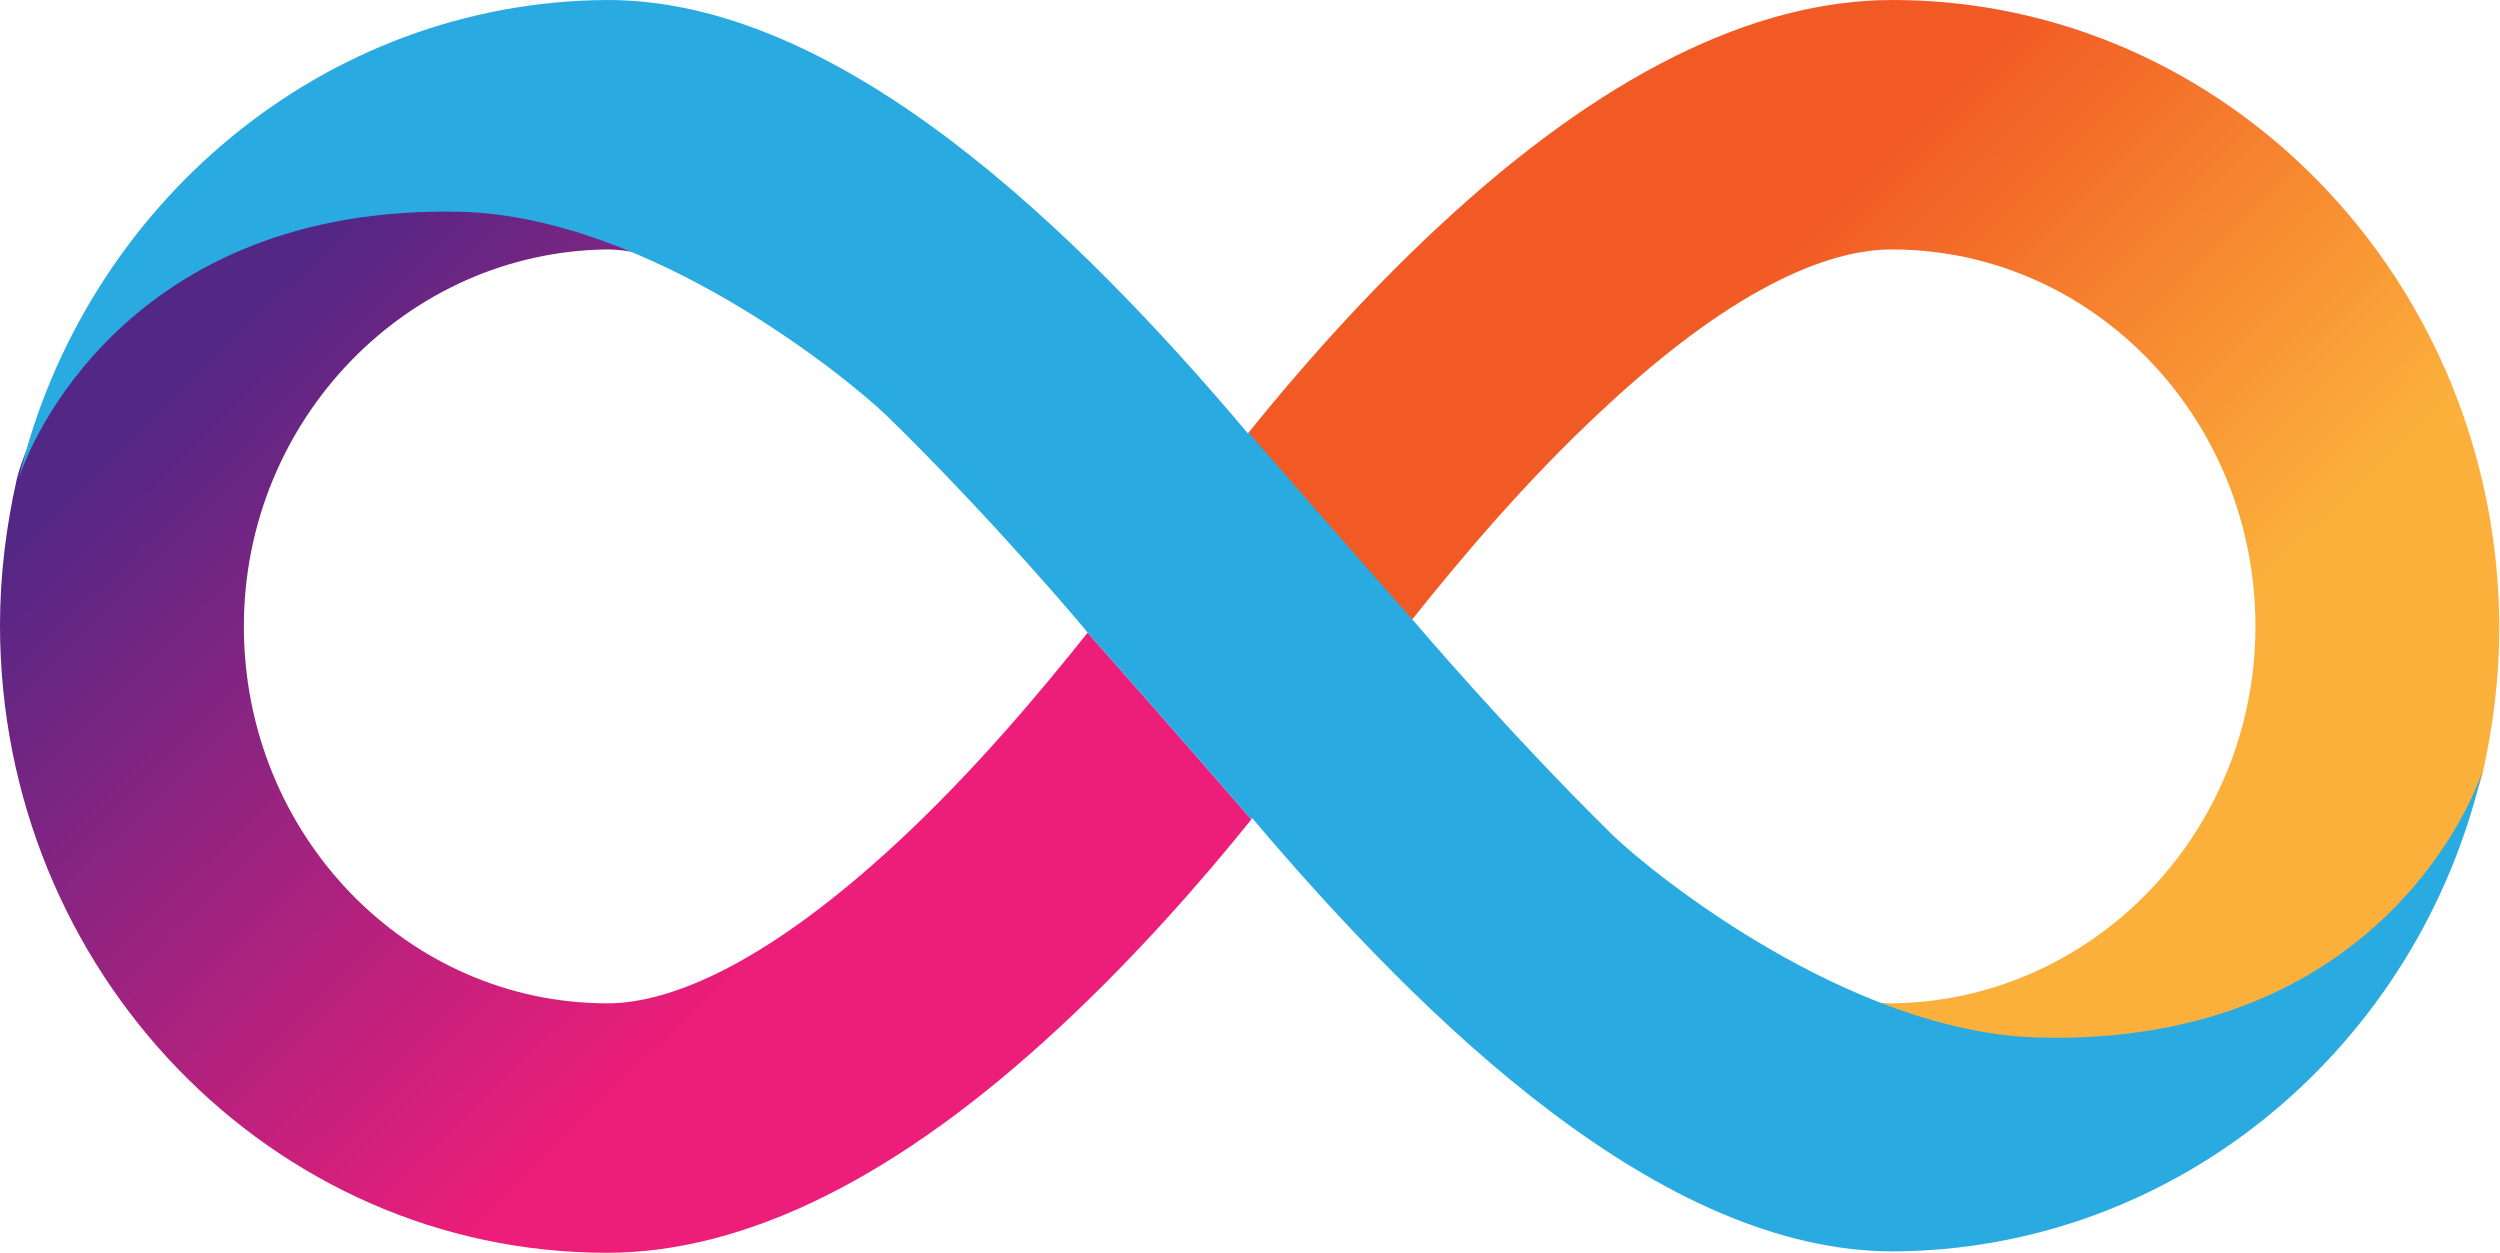
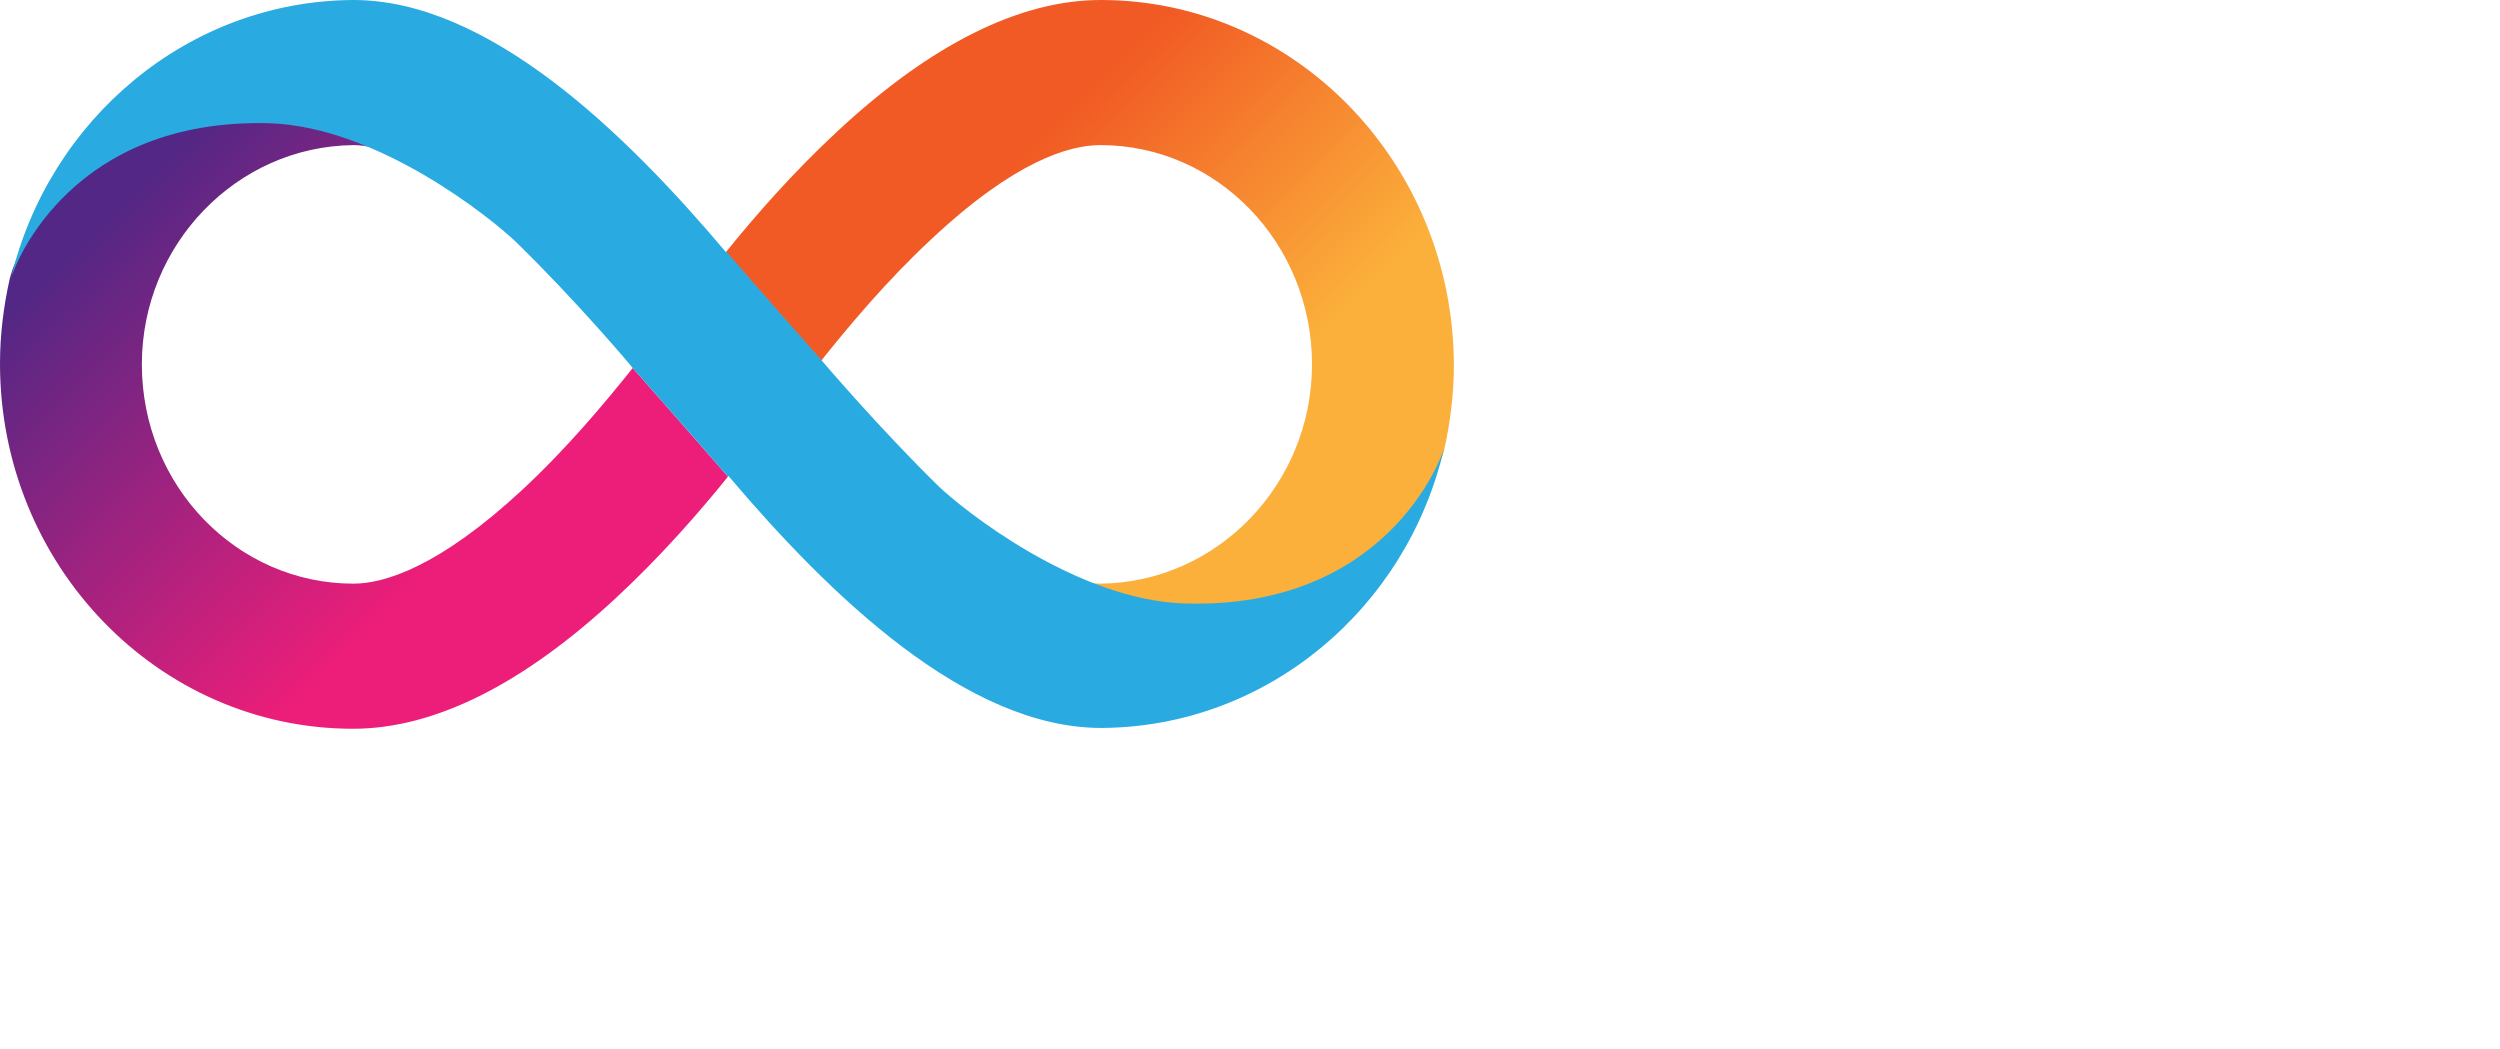
- <svg xmlns="http://www.w3.org/2000/svg" version="1.1" id="Layer_1" x="0px" y="0px" viewBox="0 0 358.8 179.8" style="enable-background:new 0 0 358.8 179.8;" xml:space="preserve">
+ <svg xmlns="http://www.w3.org/2000/svg" version="1.1" id="Layer_1" x="0px" y="0px" viewBox="0 0 616.8 258.8" style="enable-background:new 0 0 616.8 258.8;" xml:space="preserve">
  <style type="text/css">
	.st0{fill:url(#SVGID_1_);}
	.st1{fill:url(#SVGID_2_);}
	.st2{fill-rule:evenodd;clip-rule:evenodd;fill:#29ABE2;}
</style>
  <linearGradient id="SVGID_1_" gradientUnits="userSpaceOnUse" x1="224.785" y1="257.754" x2="348.066" y2="133.458" gradientTransform="matrix(1 0 0 -1 0 272)">
    <stop offset="0.21" style="stop-color:#F15A24" />
    <stop offset="0.684" style="stop-color:#FBB03B" />
  </linearGradient>
  <path class="st0" d="M271.6,0c-20,0-41.9,10.9-65,32.4c-10.9,10.1-20.5,21.1-27.5,29.8c0,0,11.2,12.9,23.5,26.8  c6.7-8.4,16.2-19.8,27.3-30.1c20.5-19.2,33.9-23.1,41.6-23.1c28.8,0,52.2,24.2,52.2,54.1c0,29.6-23.4,53.8-52.2,54.1  c-1.4,0-3-0.2-5-0.6c8.4,3.9,17.5,6.7,26,6.7c52.8,0,63.2-36.5,63.8-39.1c1.5-6.7,2.4-13.7,2.4-20.9C358.6,40.4,319.6,0,271.6,0z" />
  <linearGradient id="SVGID_2_" gradientUnits="userSpaceOnUse" x1="133.946" y1="106.426" x2="10.665" y2="230.721" gradientTransform="matrix(1 0 0 -1 0 272)">
    <stop offset="0.21" style="stop-color:#ED1E79" />
    <stop offset="0.893" style="stop-color:#522785" />
  </linearGradient>
  <path class="st1" d="M87.1,179.8c20,0,41.9-10.9,65-32.4c10.9-10.1,20.5-21.1,27.5-29.8c0,0-11.2-12.9-23.5-26.8  c-6.7,8.4-16.2,19.8-27.3,30.1c-20.5,19-34,23.1-41.6,23.1c-28.8,0-52.2-24.2-52.2-54.1c0-29.6,23.4-53.8,52.2-54.1  c1.4,0,3,0.2,5,0.6c-8.4-3.9-17.5-6.7-26-6.7C13.4,29.6,3,66.1,2.4,68.8C0.9,75.5,0,82.5,0,89.7C0,139.4,39,179.8,87.1,179.8z" />
  <path class="st2" d="M127.3,59.7c-5.8-5.6-34-28.5-61-29.3C18.1,29.2,4,64.2,2.7,68.7C12,29.5,46.4,0.2,87.2,0  c33.3,0,67,32.7,91.9,62.2c0,0,0.1-0.1,0.1-0.1c0,0,11.2,12.9,23.5,26.8c0,0,14,16.5,28.8,31c5.8,5.6,33.9,28.2,60.9,29  c49.5,1.4,63.2-35.6,63.9-38.4c-9.1,39.5-43.6,68.9-84.6,69.1c-33.3,0-67-32.7-92-62.2c0,0.1-0.1,0.1-0.1,0.2  c0,0-11.2-12.9-23.5-26.8C156.2,90.8,142.2,74.2,127.3,59.7z M2.7,69.1c0-0.1,0-0.2,0.1-0.3C2.7,68.9,2.7,69,2.7,69.1z" />
</svg>
